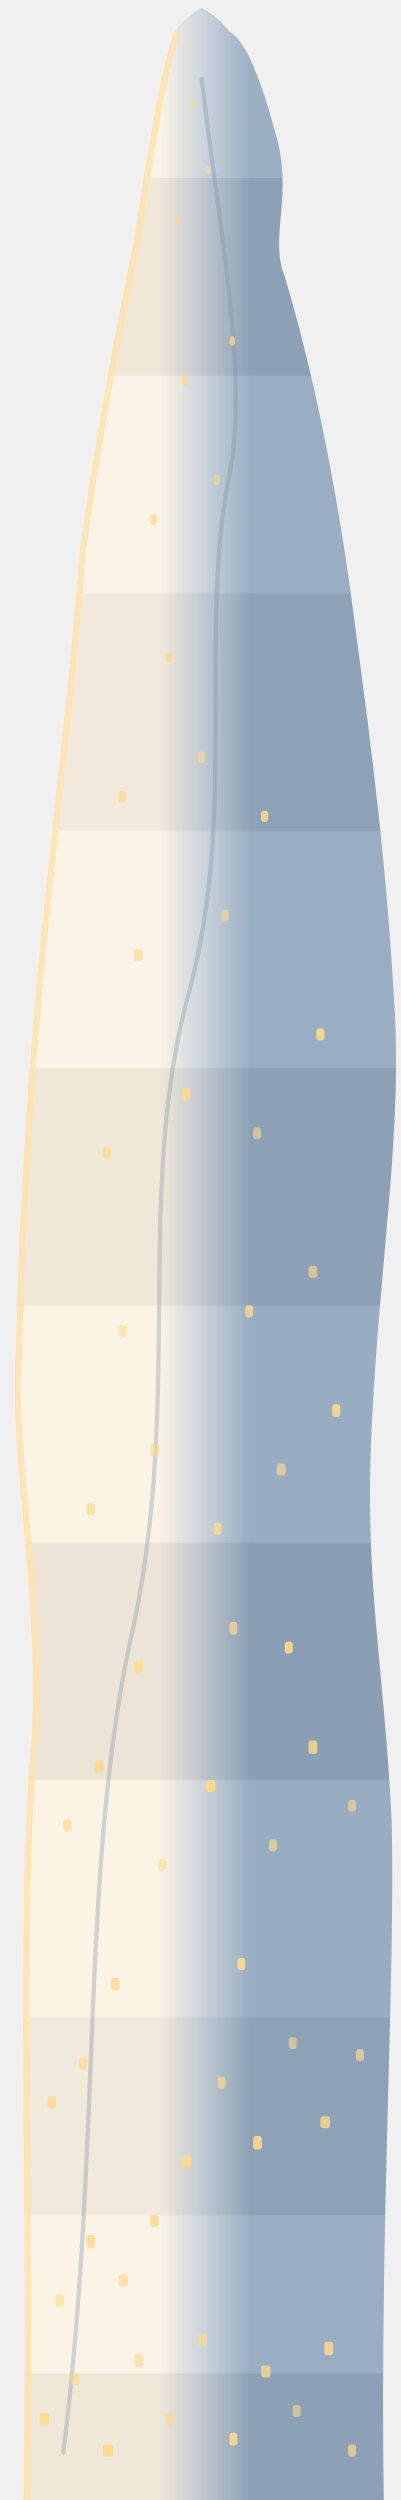
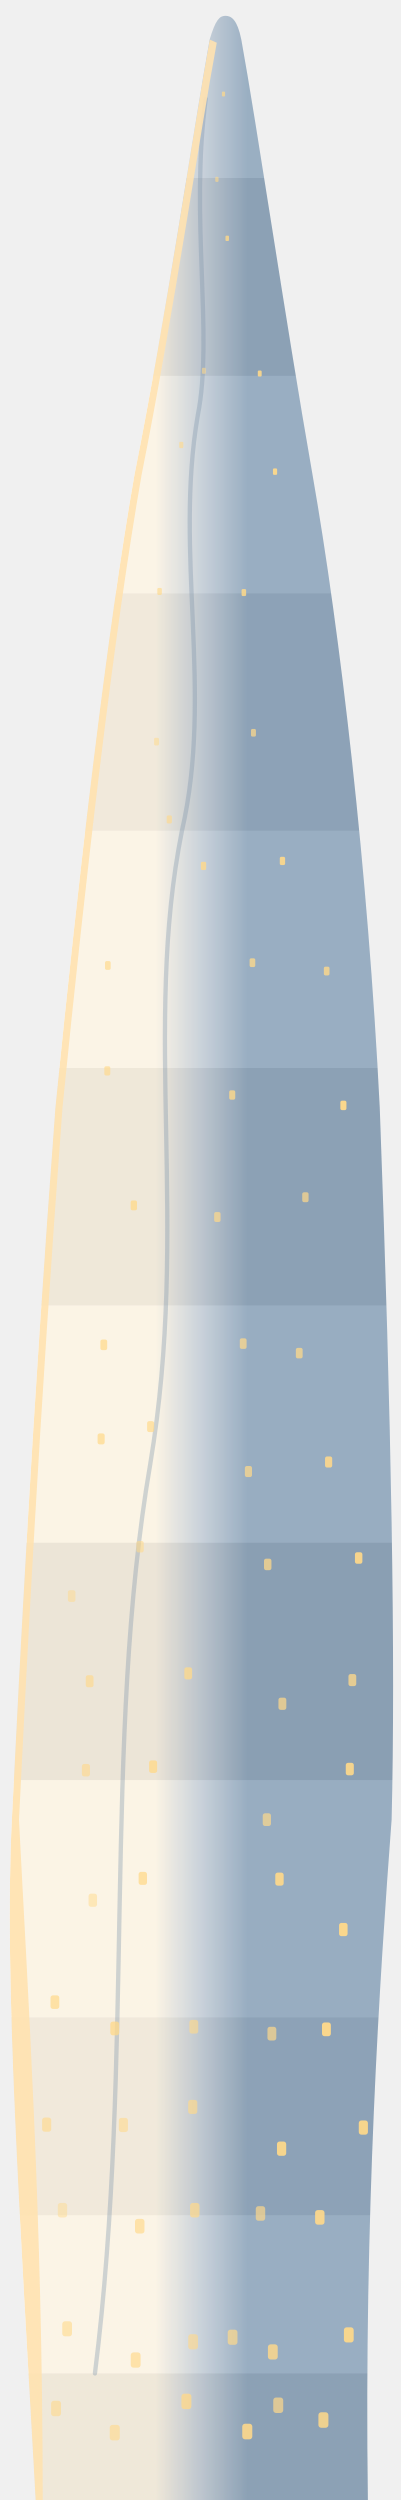
<svg xmlns="http://www.w3.org/2000/svg" viewBox="0 0 101.12 632">
  <defs>
    <linearGradient id="faceGrad" x1="0" y1="0" x2="1" y2="0">
      <stop offset="0%" stop-color="#FBF3E4" />
      <stop offset="38%" stop-color="#FBF3E4" />
      <stop offset="50%" stop-color="#C6CFD8" />
      <stop offset="62%" stop-color="#93A9BE" />
      <stop offset="100%" stop-color="#93A9BE" />
    </linearGradient>
    <clipPath id="towerClip">
-       <path d="M 6,632                C 7,540 4,480 8,440                C 10,400 2,370 4,340                C 5,300 8,260 10,240                C 14,200 18,170 20,140                C 24,110 30,80 34,60                C 37,40 40,20 44,8                C 47,4 51,2 51,2                C 51,2 55,4 58,8                C 62,10 66,20 70,35                C 74,50 68,60 72,70                C 78,90 85,120 90,160                C 94,190 98,220 100,260                C 101,290 96,320 94,360                C 92,400 97,420 99,460                C 100,500 96,560 97,632 Z" />
+       <path d="M 9,632                C 5,560 1,500 3,460                C 5,420 8,360 14,280                C 20,220 27,160 34,120                C 42,80 49,32 53,10                C 54.5,5 55.5,4 57,4                C 58.5,4 60,5 61,10                C 65,32 72,80 79,120                C 86,160 93,220 96,280                C 99,360 100,420 99,460                C 96,500 92,560 93,632                Z" />
    </clipPath>
  </defs>
  <g clip-path="url(#towerClip)">
-     <path d="M 6,632              C 7,540 4,480 8,440              C 10,400 2,370 4,340              C 5,300 8,260 10,240              C 14,200 18,170 20,140              C 24,110 30,80 34,60              C 37,40 40,20 44,8              C 47,4 51,2 51,2              C 51,2 55,4 58,8              C 62,10 66,20 70,35              C 74,50 68,60 72,70              C 78,90 85,120 90,160              C 94,190 98,220 100,260              C 101,290 96,320 94,360              C 92,400 97,420 99,460              C 100,500 96,560 97,632 Z" fill="url(#faceGrad)" />
+     <path d="M 9,632              C 5,560 1,500 3,460              C 5,420 8,360 14,280              C 20,220 27,160 34,120              C 42,80 49,32 53,10              C 54.5,5 55.5,4 57,4              C 58.5,4 60,5 61,10              C 65,32 72,80 79,120              C 86,160 93,220 96,280              C 99,360 100,420 99,460              C 96,500 92,560 93,632              Z" fill="url(#faceGrad)" />
    <rect x="0" y="600" width="101.12" height="32" fill="#000000" opacity="0.05" />
    <rect x="0" y="560" width="101.12" height="40" fill="#FFFFFF" opacity="0.06" />
    <rect x="0" y="510" width="101.12" height="50" fill="#000000" opacity="0.04" />
    <rect x="0" y="450" width="101.12" height="60" fill="#FFFFFF" opacity="0.05" />
    <rect x="0" y="390" width="101.12" height="60" fill="#000000" opacity="0.06" />
    <rect x="0" y="330" width="101.12" height="60" fill="#FFFFFF" opacity="0.05" />
    <rect x="0" y="270" width="101.12" height="60" fill="#000000" opacity="0.05" />
    <rect x="0" y="210" width="101.12" height="60" fill="#FFFFFF" opacity="0.06" />
    <rect x="0" y="150" width="101.12" height="60" fill="#000000" opacity="0.04" />
    <rect x="0" y="95" width="101.12" height="55" fill="#FFFFFF" opacity="0.06" />
    <rect x="0" y="45" width="101.12" height="50" fill="#000000" opacity="0.05" />
    <rect x="0" y="0" width="101.12" height="45" fill="#FFFFFF" opacity="0.07" />
-     <path d="M 16,620 C 26,540 20,470 34,410 C 46,352 34,300 48,250 C 60,205 50,160 58,120 C 63,95 55,55 51,20" fill="none" stroke="#7C93AA" stroke-width="1.1" opacity="0.35" stroke-linecap="round" />
-     <path d="M 6,632              C 7,540 4,480 8,440              C 10,400 2,370 4,340              C 5,300 8,260 10,240              C 14,200 18,170 20,140              C 24,110 30,80 34,60              C 37,40 40,20 44,8              L 45.6,8              C 41.6,20 38.6,40 35.6,60              C 31.6,80 25.6,110 21.6,140              C 19.6,170 15.6,200 11.6,240              C 9.6,260 6.6,300 5.6,340              C 3.6,370 11.6,400 9.6,440              C 5.6,480 8.6,540 7.6,632 Z" fill="#FFE2B0" opacity="0.9" />
+     <path d="M 24,600 C 34,520 26,440 38,370 C 48,310 36,260 46,210 C 54,175 44,140 50,105 C 54,85 48,55 52,25" fill="none" stroke="#7C93AA" stroke-width="1.1" opacity="0.35" stroke-linecap="round" />
+     <path d="M 9,632              C 5,560 1,500 3,460              C 5,420 8,360 14,280              C 20,220 27,160 34,120              C 42,80 49,32 53,10              L 54.8,10.8              C 50.8,32 43.8,80 35.8,120              C 28.8,160 21.8,220 15.8,280              C 9.8,360 6.8,420 4.8,460              C 6.8,500 10.8,560 10.8,632              Z" fill="#FFE2B0" opacity="0.9" />
    <g fill="#FFD98A">
-       <rect x="10" y="610" width="2.4" height="3.2" rx="0.6" opacity="0.85" />
-       <rect x="18" y="600" width="2" height="3" rx="0.6" opacity="0.7" />
-       <rect x="26" y="618" width="2.6" height="3" rx="0.6" opacity="0.9" />
-       <rect x="34" y="595" width="2.2" height="3.4" rx="0.6" opacity="0.6" />
-       <rect x="42" y="610" width="2" height="3" rx="0.6" opacity="0.8" />
-       <rect x="50" y="590" width="2.4" height="3" rx="0.6" opacity="0.65" />
-       <rect x="58" y="615" width="2" height="3.2" rx="0.6" opacity="0.9" />
-       <rect x="66" y="598" width="2.4" height="3" rx="0.6" opacity="0.75" />
-       <rect x="74" y="608" width="2" height="3" rx="0.6" opacity="0.6" />
-       <rect x="82" y="592" width="2.2" height="3.4" rx="0.6" opacity="0.85" />
-       <rect x="88" y="618" width="2" height="3" rx="0.6" opacity="0.7" />
-       <rect x="14" y="580" width="2.2" height="3" rx="0.6" opacity="0.6" />
-       <rect x="22" y="565" width="2" height="3.2" rx="0.6" opacity="0.85" />
-       <rect x="30" y="575" width="2.4" height="3" rx="0.6" opacity="0.7" />
-       <rect x="38" y="560" width="2" height="3" rx="0.6" opacity="0.9" />
-       <rect x="12" y="530" width="2.2" height="3" rx="0.6" opacity="0.75" />
-       <rect x="20" y="520" width="2" height="3.2" rx="0.6" opacity="0.6" />
-       <rect x="46" y="545" width="2.4" height="3" rx="0.6" opacity="0.85" />
-       <rect x="55" y="525" width="2" height="3" rx="0.6" opacity="0.7" />
-       <rect x="64" y="540" width="2.2" height="3.4" rx="0.6" opacity="0.9" />
-       <rect x="73" y="515" width="2" height="3" rx="0.6" opacity="0.6" />
-       <rect x="81" y="535" width="2.4" height="3" rx="0.6" opacity="0.8" />
-       <rect x="90" y="518" width="2" height="3" rx="0.6" opacity="0.65" />
-       <rect x="28" y="500" width="2.2" height="3.2" rx="0.6" opacity="0.75" />
-       <rect x="60" y="495" width="2" height="3" rx="0.6" opacity="0.9" />
-       <rect x="16" y="460" width="2" height="3" rx="0.6" opacity="0.7" />
-       <rect x="24" y="445" width="2.2" height="3.2" rx="0.6" opacity="0.85" />
-       <rect x="40" y="470" width="2" height="3" rx="0.6" opacity="0.6" />
-       <rect x="52" y="450" width="2.4" height="3" rx="0.6" opacity="0.9" />
-       <rect x="68" y="465" width="2" height="3" rx="0.6" opacity="0.7" />
-       <rect x="78" y="440" width="2.2" height="3.4" rx="0.6" opacity="0.8" />
-       <rect x="88" y="455" width="2" height="3" rx="0.6" opacity="0.6" />
-       <rect x="34" y="420" width="2.2" height="3" rx="0.6" opacity="0.85" />
-       <rect x="58" y="410" width="2" height="3.2" rx="0.6" opacity="0.7" />
-       <rect x="72" y="415" width="2" height="3" rx="0.6" opacity="0.9" />
-       <rect x="22" y="380" width="2" height="3" rx="0.6" opacity="0.75" />
-       <rect x="38" y="365" width="2.2" height="3.2" rx="0.6" opacity="0.6" />
-       <rect x="54" y="385" width="2" height="3" rx="0.6" opacity="0.85" />
-       <rect x="70" y="370" width="2.2" height="3" rx="0.6" opacity="0.7" />
-       <rect x="84" y="355" width="2" height="3.2" rx="0.6" opacity="0.9" />
-       <rect x="30" y="335" width="2" height="3" rx="0.6" opacity="0.6" />
-       <rect x="62" y="330" width="2" height="3" rx="0.6" opacity="0.8" />
-       <rect x="78" y="320" width="2.2" height="3" rx="0.6" opacity="0.65" />
-       <rect x="26" y="290" width="2" height="3" rx="0.6" opacity="0.7" />
-       <rect x="46" y="275" width="2" height="3.2" rx="0.6" opacity="0.85" />
-       <rect x="64" y="285" width="2" height="3" rx="0.6" opacity="0.6" />
-       <rect x="80" y="260" width="2" height="3" rx="0.6" opacity="0.9" />
-       <rect x="34" y="240" width="2" height="3" rx="0.6" opacity="0.75" />
-       <rect x="56" y="230" width="1.8" height="2.8" rx="0.6" opacity="0.6" />
-       <rect x="30" y="200" width="1.8" height="2.8" rx="0.6" opacity="0.8" />
-       <rect x="50" y="190" width="1.8" height="2.8" rx="0.6" opacity="0.65" />
-       <rect x="66" y="205" width="1.8" height="2.8" rx="0.6" opacity="0.85" />
-       <rect x="42" y="165" width="1.6" height="2.6" rx="0.6" opacity="0.7" />
-       <rect x="38" y="130" width="1.6" height="2.6" rx="0.6" opacity="0.75" />
-       <rect x="54" y="120" width="1.6" height="2.6" rx="0.6" opacity="0.6" />
-       <rect x="46" y="95" width="1.4" height="2.4" rx="0.6" opacity="0.85" />
-       <rect x="58" y="85" width="1.4" height="2.4" rx="0.6" opacity="0.7" />
-       <rect x="44" y="55" width="1.2" height="2" rx="0.5" opacity="0.7" />
-       <rect x="52" y="42" width="1.2" height="2" rx="0.5" opacity="0.6" />
-       <rect x="48" y="25" width="1" height="1.8" rx="0.5" opacity="0.8" />
+       <rect x="12.91" y="606.91" width="2.52" height="3.91" rx="0.71" opacity="0.58" />
+       <rect x="27.74" y="613.00" width="2.54" height="3.94" rx="0.71" opacity="0.6" />
+       <rect x="45.86" y="605.12" width="2.52" height="3.91" rx="0.71" opacity="0.78" />
+       <rect x="61.24" y="612.72" width="2.54" height="3.94" rx="0.71" opacity="0.88" />
+       <rect x="69.08" y="606.09" width="2.52" height="3.91" rx="0.71" opacity="0.7" />
+       <rect x="80.49" y="609.82" width="2.53" height="3.92" rx="0.71" opacity="0.85" />
+       <rect x="15.74" y="586.82" width="2.46" height="3.81" rx="0.69" opacity="0.6" />
+       <rect x="33.05" y="594.69" width="2.49" height="3.86" rx="0.7" opacity="0.67" />
+       <rect x="47.58" y="590.09" width="2.47" height="3.83" rx="0.69" opacity="0.62" />
+       <rect x="57.56" y="588.94" width="2.47" height="3.83" rx="0.69" opacity="0.69" />
+       <rect x="67.73" y="592.65" width="2.48" height="3.84" rx="0.69" opacity="0.82" />
+       <rect x="86.94" y="588.35" width="2.47" height="3.83" rx="0.69" opacity="0.92" />
+       <rect x="14.61" y="556.91" width="2.37" height="3.67" rx="0.66" opacity="0.46" />
+       <rect x="34.13" y="560.93" width="2.39" height="3.7" rx="0.67" opacity="0.67" />
+       <rect x="48.06" y="556.91" width="2.37" height="3.67" rx="0.66" opacity="0.71" />
+       <rect x="64.66" y="557.72" width="2.38" height="3.69" rx="0.67" opacity="0.68" />
+       <rect x="79.66" y="558.71" width="2.38" height="3.69" rx="0.67" opacity="0.91" />
+       <rect x="10.64" y="535.32" width="2.31" height="3.58" rx="0.65" opacity="0.61" />
+       <rect x="30.04" y="535.40" width="2.31" height="3.58" rx="0.65" opacity="0.56" />
+       <rect x="47.57" y="530.85" width="2.3" height="3.56" rx="0.64" opacity="0.66" />
+       <rect x="70.02" y="541.38" width="2.33" height="3.61" rx="0.65" opacity="0.92" />
+       <rect x="90.70" y="536.06" width="2.31" height="3.58" rx="0.65" opacity="0.92" />
+       <rect x="12.77" y="504.42" width="2.22" height="3.44" rx="0.62" opacity="0.7" />
+       <rect x="27.89" y="511.06" width="2.24" height="3.47" rx="0.63" opacity="0.76" />
+       <rect x="47.87" y="510.63" width="2.24" height="3.47" rx="0.63" opacity="0.61" />
+       <rect x="67.61" y="512.37" width="2.24" height="3.47" rx="0.63" opacity="0.69" />
+       <rect x="81.40" y="511.28" width="2.24" height="3.47" rx="0.63" opacity="0.95" />
+       <rect x="22.39" y="478.72" width="2.14" height="3.32" rx="0.6" opacity="0.5" />
+       <rect x="35.04" y="473.21" width="2.12" height="3.29" rx="0.59" opacity="0.74" />
+       <rect x="69.59" y="473.40" width="2.12" height="3.29" rx="0.59" opacity="0.91" />
+       <rect x="85.71" y="486.11" width="2.16" height="3.35" rx="0.6" opacity="0.95" />
+       <rect x="20.70" y="445.93" width="2.04" height="3.16" rx="0.57" opacity="0.62" />
+       <rect x="37.69" y="445.03" width="2.04" height="3.16" rx="0.57" opacity="0.79" />
+       <rect x="66.42" y="458.40" width="2.08" height="3.22" rx="0.58" opacity="0.69" />
+       <rect x="87.41" y="445.64" width="2.04" height="3.16" rx="0.57" opacity="0.9" />
+       <rect x="21.68" y="423.49" width="1.97" height="3.05" rx="0.55" opacity="0.63" />
+       <rect x="46.59" y="421.50" width="1.97" height="3.05" rx="0.55" opacity="0.75" />
+       <rect x="70.39" y="429.17" width="1.99" height="3.08" rx="0.56" opacity="0.73" />
+       <rect x="88.09" y="423.20" width="1.97" height="3.05" rx="0.55" opacity="0.78" />
+       <rect x="17.16" y="402.01" width="1.91" height="2.96" rx="0.53" opacity="0.49" />
+       <rect x="34.47" y="389.56" width="1.87" height="2.9" rx="0.52" opacity="0.56" />
+       <rect x="66.74" y="394.03" width="1.88" height="2.91" rx="0.53" opacity="0.74" />
+       <rect x="89.73" y="392.41" width="1.88" height="2.91" rx="0.53" opacity="0.92" />
+       <rect x="24.67" y="362.37" width="1.79" height="2.77" rx="0.5" opacity="0.71" />
+       <rect x="37.19" y="359.27" width="1.78" height="2.76" rx="0.5" opacity="0.68" />
+       <rect x="61.90" y="370.60" width="1.81" height="2.81" rx="0.51" opacity="0.72" />
+       <rect x="82.17" y="368.19" width="1.81" height="2.81" rx="0.51" opacity="0.88" />
+       <rect x="25.38" y="338.64" width="1.72" height="2.67" rx="0.48" opacity="0.72" />
+       <rect x="60.62" y="338.33" width="1.72" height="2.67" rx="0.48" opacity="0.73" />
+       <rect x="74.79" y="340.74" width="1.72" height="2.67" rx="0.48" opacity="0.74" />
+       <rect x="33.03" y="303.47" width="1.61" height="2.5" rx="0.45" opacity="0.75" />
+       <rect x="54.14" y="306.41" width="1.62" height="2.51" rx="0.45" opacity="0.71" />
+       <rect x="76.40" y="301.41" width="1.61" height="2.5" rx="0.45" opacity="0.7" />
+       <rect x="26.37" y="269.55" width="1.51" height="2.34" rx="0.42" opacity="0.66" />
+       <rect x="57.94" y="275.63" width="1.53" height="2.37" rx="0.43" opacity="0.79" />
+       <rect x="86.04" y="278.25" width="1.54" height="2.39" rx="0.43" opacity="0.95" />
+       <rect x="26.55" y="242.96" width="1.43" height="2.22" rx="0.4" opacity="0.67" />
+       <rect x="63.10" y="242.26" width="1.43" height="2.22" rx="0.4" opacity="0.77" />
+       <rect x="81.87" y="244.37" width="1.43" height="2.22" rx="0.4" opacity="0.79" />
+       <rect x="42.14" y="206.13" width="1.32" height="2.05" rx="0.37" opacity="0.62" />
+       <rect x="50.77" y="217.86" width="1.35" height="2.09" rx="0.38" opacity="0.81" />
+       <rect x="70.73" y="216.60" width="1.35" height="2.09" rx="0.38" opacity="0.9" />
+       <rect x="38.94" y="186.51" width="1.26" height="1.95" rx="0.35" opacity="0.51" />
+       <rect x="63.45" y="184.28" width="1.25" height="1.94" rx="0.35" opacity="0.72" />
+       <rect x="39.77" y="148.63" width="1.15" height="1.78" rx="0.32" opacity="0.64" />
+       <rect x="61.07" y="148.91" width="1.15" height="1.78" rx="0.32" opacity="0.85" />
+       <rect x="45.31" y="111.68" width="1.04" height="1.61" rx="0.29" opacity="0.61" />
+       <rect x="69.00" y="118.41" width="1.06" height="1.64" rx="0.3" opacity="0.93" />
+       <rect x="51.06" y="92.98" width="0.98" height="1.52" rx="0.27" opacity="0.57" />
+       <rect x="65.17" y="93.67" width="0.98" height="1.52" rx="0.27" opacity="0.89" />
+       <rect x="57.00" y="59.57" width="0.88" height="1.36" rx="0.25" opacity="0.81" />
+       <rect x="54.41" y="44.70" width="0.83" height="1.29" rx="0.23" opacity="0.6" />
+       <rect x="56.10" y="23.15" width="0.8" height="1.24" rx="0.22" opacity="0.71" />
    </g>
  </g>
</svg>
